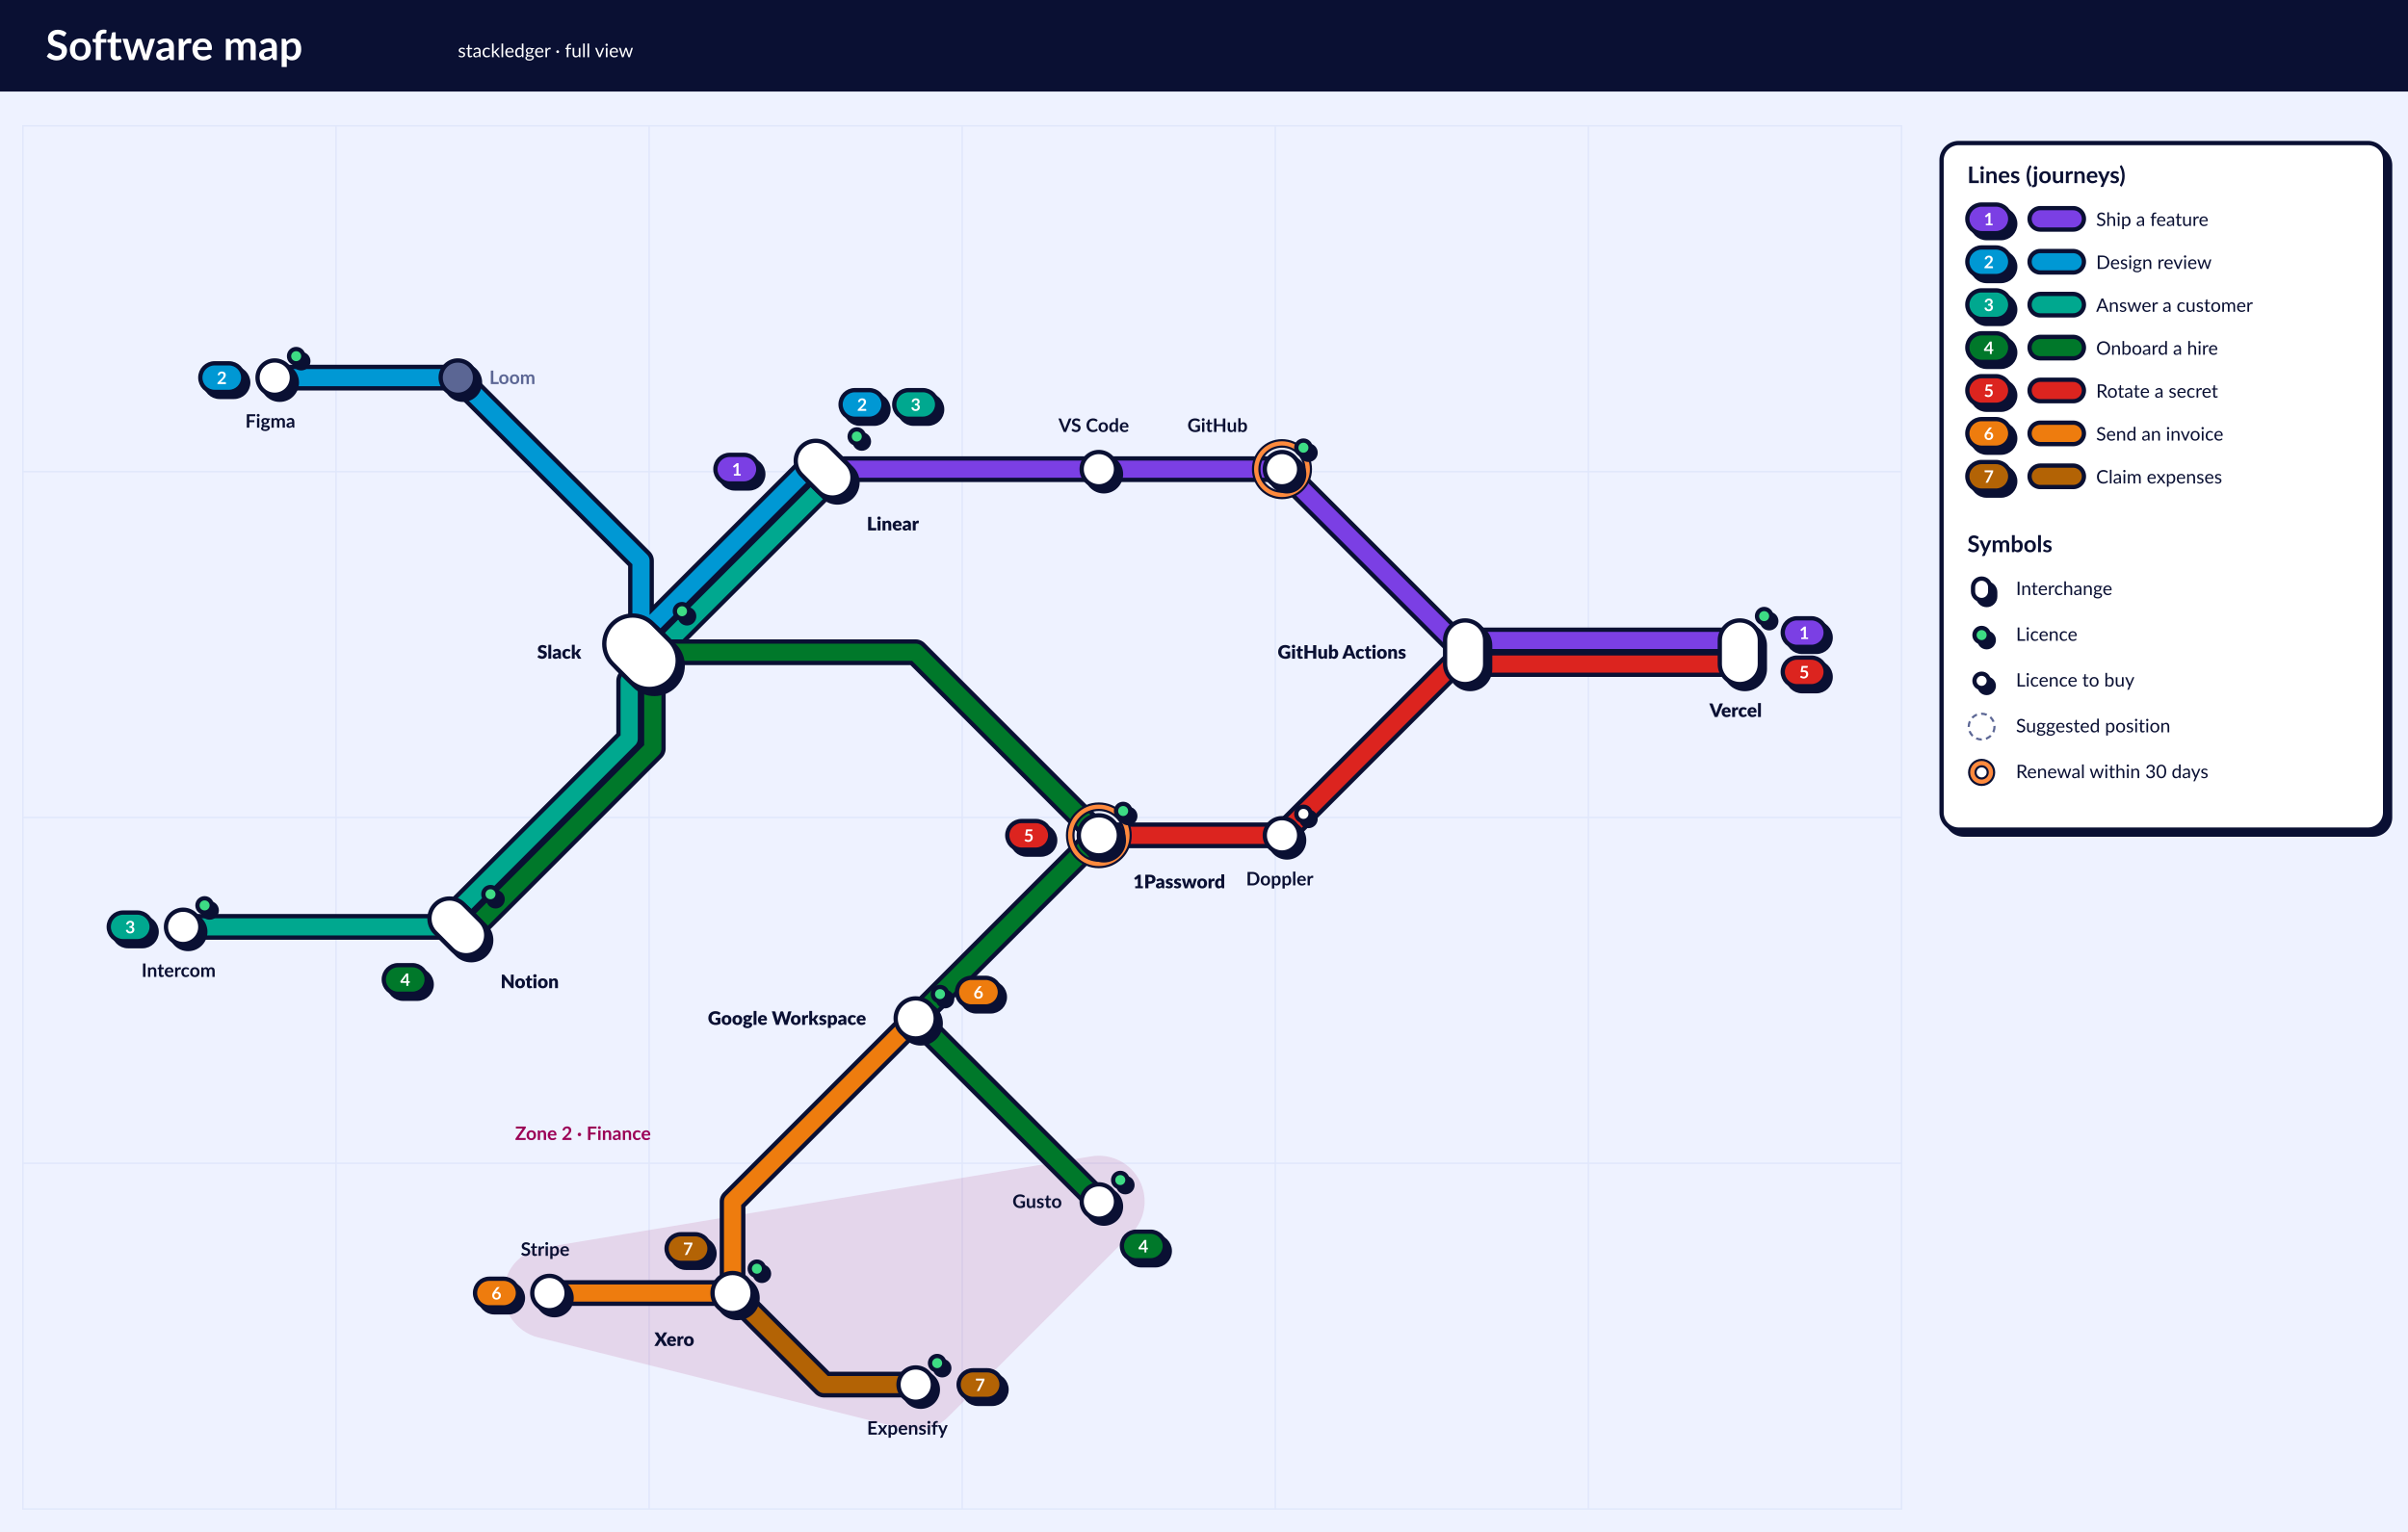
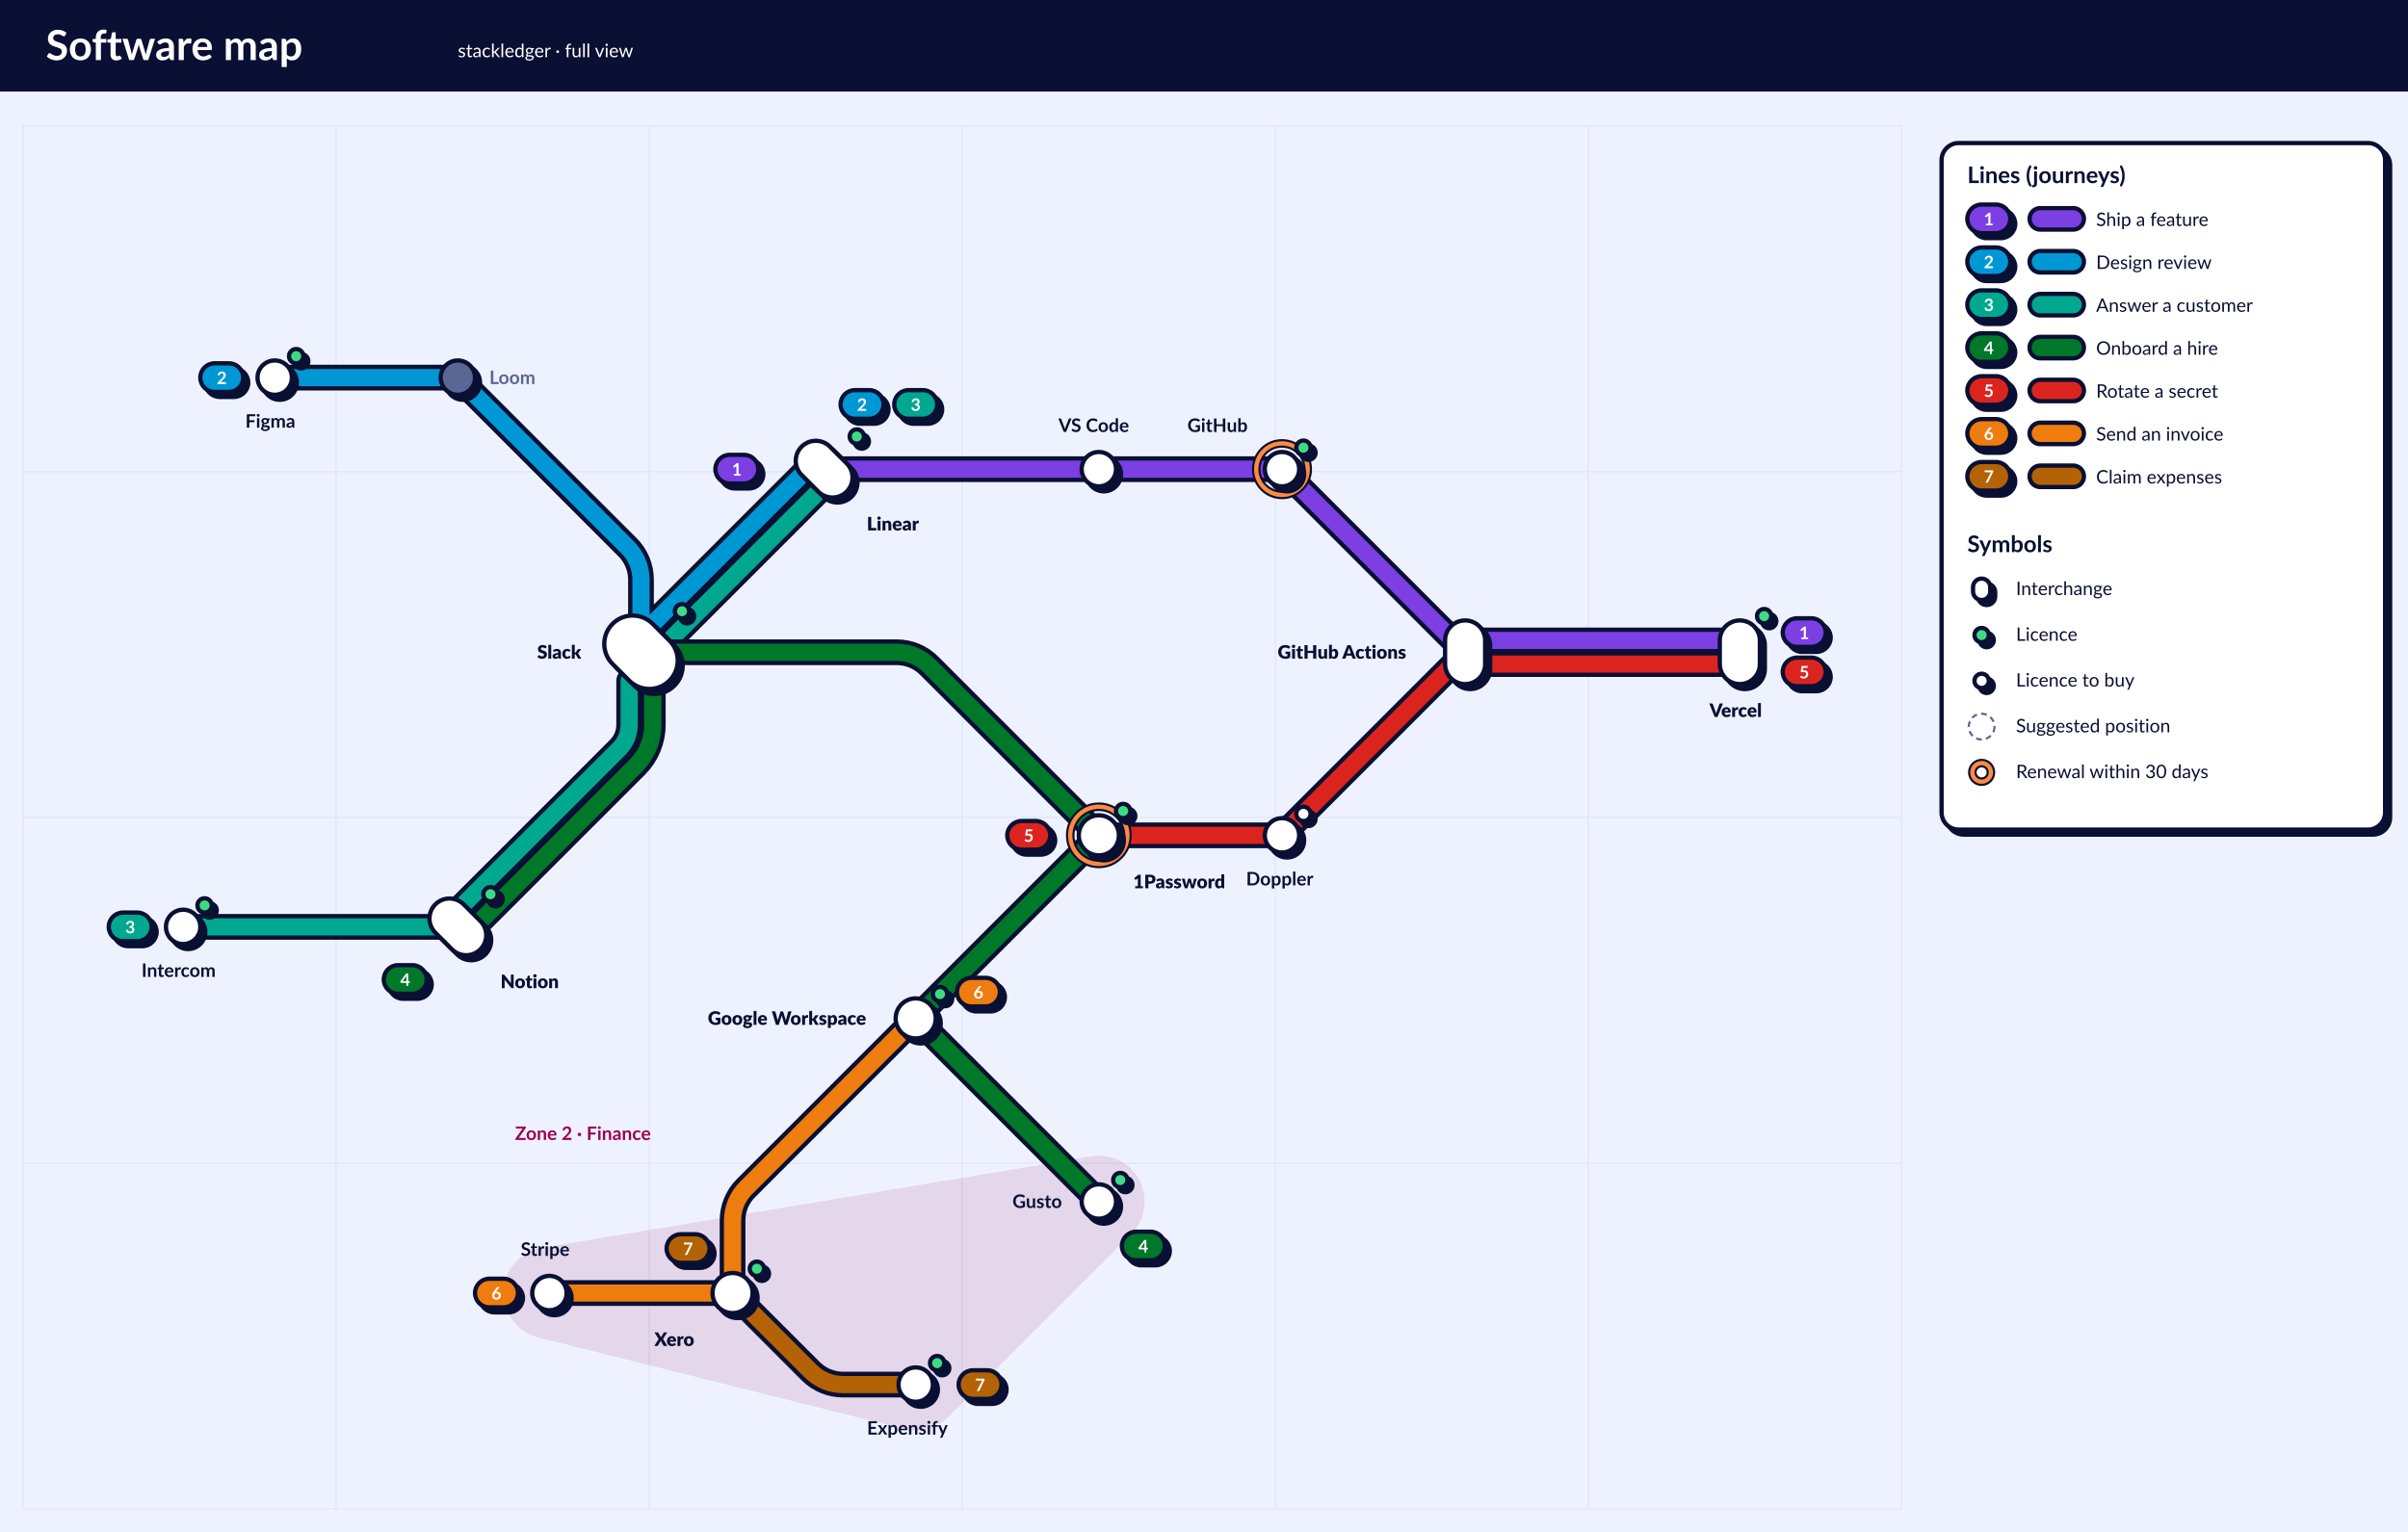
<svg xmlns="http://www.w3.org/2000/svg" role="img" viewBox="-64 -136 1683 1071" width="1683" height="1071" font-family="Lato, Helvetica Neue, Helvetica, Arial, sans-serif">
  <g>
    <rect x="-64" y="-136" width="1683" height="1071" fill="#EEF2FF" />
  </g>
  <g>
    <rect x="-48" y="-48" width="1313" height="967" fill="none" stroke="#E0E7FB" stroke-width="1" />
    <line x1="170.83" y1="-48" x2="170.83" y2="919" stroke="#E0E7FB" stroke-width="1" />
    <line x1="389.67" y1="-48" x2="389.67" y2="919" stroke="#E0E7FB" stroke-width="1" />
    <line x1="608.5" y1="-48" x2="608.5" y2="919" stroke="#E0E7FB" stroke-width="1" />
    <line x1="827.33" y1="-48" x2="827.33" y2="919" stroke="#E0E7FB" stroke-width="1" />
    <line x1="1046.17" y1="-48" x2="1046.17" y2="919" stroke="#E0E7FB" stroke-width="1" />
    <line x1="-48" y1="193.75" x2="1265" y2="193.75" stroke="#E0E7FB" stroke-width="1" />
    <line x1="-48" y1="435.5" x2="1265" y2="435.5" stroke="#E0E7FB" stroke-width="1" />
    <line x1="-48" y1="677.25" x2="1265" y2="677.25" stroke="#E0E7FB" stroke-width="1" />
  </g>
  <g>
    <g opacity="0.12" stroke="none">
      <polygon points="320,768 704,704 576,832" fill="#9B0056" stroke="#9B0056" stroke-width="64" stroke-linejoin="round" />
    </g>
    <text x="296" y="661" fill="#9B0056" font-size="13" font-weight="700" text-anchor="start">Zone 2 · Finance</text>
  </g>
  <g>
    <g data-ref="line:ship" data-line="line:ship">
      <path d="M512,192 L832,192 L951.75,311.75 L1152,311.75" fill="none" stroke-linecap="round" stroke-linejoin="round" stroke="#0A1033" stroke-width="18" />
      <path d="M512,192 L832,192 L951.75,311.75 L1152,311.75" fill="none" stroke-linecap="round" stroke-linejoin="round" stroke="#7B3FE4" stroke-width="12" />
    </g>
    <g data-ref="line:design" data-line="line:design">
-       <path d="M128,128 L256,128 L384,256 L384,320 L378.17,314.17 L506.17,186.17" fill="none" stroke-linecap="round" stroke-linejoin="round" stroke="#0A1033" stroke-width="18" />
-       <path d="M128,128 L256,128 L384,256 L384,320 L378.17,314.17 L506.17,186.17" fill="none" stroke-linecap="round" stroke-linejoin="round" stroke="#0098D4" stroke-width="12" />
+       <path d="M128,128 L256,128 L374.63,246.63 A32,32 0 0 1 384,269.25 L384,320 L378.17,314.17 L506.17,186.17" fill="none" stroke-linecap="round" stroke-linejoin="round" stroke="#0A1033" stroke-width="18" />
+       <path d="M128,128 L256,128 L374.63,246.63 A32,32 0 0 1 384,269.25 L384,320 L378.17,314.17 L506.17,186.17" fill="none" stroke-linecap="round" stroke-linejoin="round" stroke="#0098D4" stroke-width="12" />
    </g>
    <g data-ref="line:support" data-line="line:support">
-       <path d="M64,512 L244.33,512 L375.75,380.58 L375.75,339.92 L517.83,197.83" fill="none" stroke-linecap="round" stroke-linejoin="round" stroke="#0A1033" stroke-width="18" />
-       <path d="M64,512 L244.33,512 L375.75,380.58 L375.75,339.92 L517.83,197.83" fill="none" stroke-linecap="round" stroke-linejoin="round" stroke="#00A88F" stroke-width="12" />
+       <path d="M64,512 L244.33,512 L368.79,387.54 A23.75,23.75 0 0 0 375.75,370.75 L375.75,339.92 L517.83,197.83" fill="none" stroke-linecap="round" stroke-linejoin="round" stroke="#0A1033" stroke-width="18" />
+       <path d="M64,512 L244.33,512 L368.79,387.54 A23.75,23.75 0 0 0 375.75,370.75 L375.75,339.92 L517.83,197.83" fill="none" stroke-linecap="round" stroke-linejoin="round" stroke="#00A88F" stroke-width="12" />
    </g>
    <g data-ref="line:onboard" data-line="line:onboard">
-       <path d="M704,704 L576,576 L704,448 L576,320 L392.25,320 L392.25,387.42 L261.83,517.83" fill="none" stroke-linecap="round" stroke-linejoin="round" stroke="#0A1033" stroke-width="18" />
-       <path d="M704,704 L576,576 L704,448 L576,320 L392.25,320 L392.25,387.42 L261.83,517.83" fill="none" stroke-linecap="round" stroke-linejoin="round" stroke="#00782A" stroke-width="12" />
+       <path d="M704,704 L576,576 L704,448 L585.37,329.37 A32,32 0 0 0 562.75,320 L392.25,320 L392.25,370.75 A40.25,40.25 0 0 1 380.46,399.21 L261.83,517.83" fill="none" stroke-linecap="round" stroke-linejoin="round" stroke="#0A1033" stroke-width="18" />
+       <path d="M704,704 L576,576 L704,448 L585.37,329.37 A32,32 0 0 0 562.75,320 L392.25,320 L392.25,370.75 A40.25,40.25 0 0 1 380.46,399.21 L261.83,517.83" fill="none" stroke-linecap="round" stroke-linejoin="round" stroke="#00782A" stroke-width="12" />
    </g>
    <g data-ref="line:secrets" data-line="line:secrets">
      <path d="M704,448 L832,448 L951.75,328.25 L1152,328.25" fill="none" stroke-linecap="round" stroke-linejoin="round" stroke="#0A1033" stroke-width="18" />
      <path d="M704,448 L832,448 L951.75,328.25 L1152,328.25" fill="none" stroke-linecap="round" stroke-linejoin="round" stroke="#DC241F" stroke-width="12" />
    </g>
    <g data-ref="line:invoice" data-line="line:invoice">
-       <path d="M320,768 L448,768 L448,704 L576,576" fill="none" stroke-linecap="round" stroke-linejoin="round" stroke="#0A1033" stroke-width="18" />
-       <path d="M320,768 L448,768 L448,704 L576,576" fill="none" stroke-linecap="round" stroke-linejoin="round" stroke="#EE7C0E" stroke-width="12" />
+       <path d="M320,768 L448,768 L448,717.25 A32,32 0 0 1 457.37,694.63 L576,576" fill="none" stroke-linecap="round" stroke-linejoin="round" stroke="#0A1033" stroke-width="18" />
+       <path d="M320,768 L448,768 L448,717.25 A32,32 0 0 1 457.37,694.63 L576,576" fill="none" stroke-linecap="round" stroke-linejoin="round" stroke="#EE7C0E" stroke-width="12" />
    </g>
    <g data-ref="line:expenses" data-line="line:expenses">
-       <path d="M576,832 L512,832 L448,768" fill="none" stroke-linecap="round" stroke-linejoin="round" stroke="#0A1033" stroke-width="18" />
-       <path d="M576,832 L512,832 L448,768" fill="none" stroke-linecap="round" stroke-linejoin="round" stroke="#B36305" stroke-width="12" />
+       <path d="M576,832 L525.25,832 A32,32 0 0 1 502.63,822.63 L448,768" fill="none" stroke-linecap="round" stroke-linejoin="round" stroke="#0A1033" stroke-width="18" />
+       <path d="M576,832 L525.25,832 A32,32 0 0 1 502.63,822.63 L448,768" fill="none" stroke-linecap="round" stroke-linejoin="round" stroke="#B36305" stroke-width="12" />
    </g>
    <g data-line="line:ship">
      <rect x="439.5" y="185.5" width="30" height="20" rx="10" fill="#0A1033" stroke="#0A1033" stroke-width="3" stroke-linejoin="round" />
      <rect x="436" y="182" width="30" height="20" rx="10" fill="#7B3FE4" stroke="#0A1033" stroke-width="3" stroke-linejoin="round" />
      <text x="451" y="196.5" fill="#FFFFFF" font-size="12" font-weight="700" text-anchor="middle">1</text>
    </g>
    <g data-line="line:ship">
      <rect x="1185.5" y="299.75" width="30" height="20" rx="10" fill="#0A1033" stroke="#0A1033" stroke-width="3" stroke-linejoin="round" />
      <rect x="1182" y="296.25" width="30" height="20" rx="10" fill="#7B3FE4" stroke="#0A1033" stroke-width="3" stroke-linejoin="round" />
      <text x="1197" y="310.75" fill="#FFFFFF" font-size="12" font-weight="700" text-anchor="middle">1</text>
    </g>
    <g data-line="line:secrets">
      <rect x="1185.5" y="327.25" width="30" height="20" rx="10" fill="#0A1033" stroke="#0A1033" stroke-width="3" stroke-linejoin="round" />
      <rect x="1182" y="323.75" width="30" height="20" rx="10" fill="#DC241F" stroke="#0A1033" stroke-width="3" stroke-linejoin="round" />
      <text x="1197" y="338.25" fill="#FFFFFF" font-size="12" font-weight="700" text-anchor="middle">5</text>
    </g>
    <g data-line="line:design">
      <rect x="79.5" y="121.5" width="30" height="20" rx="10" fill="#0A1033" stroke="#0A1033" stroke-width="3" stroke-linejoin="round" />
      <rect x="76" y="118" width="30" height="20" rx="10" fill="#0098D4" stroke="#0A1033" stroke-width="3" stroke-linejoin="round" />
      <text x="91" y="132.5" fill="#FFFFFF" font-size="12" font-weight="700" text-anchor="middle">2</text>
    </g>
    <g data-line="line:design">
      <rect x="527" y="140.25" width="30" height="20" rx="10" fill="#0A1033" stroke="#0A1033" stroke-width="3" stroke-linejoin="round" />
      <rect x="523.5" y="136.75" width="30" height="20" rx="10" fill="#0098D4" stroke="#0A1033" stroke-width="3" stroke-linejoin="round" />
      <text x="538.5" y="151.25" fill="#FFFFFF" font-size="12" font-weight="700" text-anchor="middle">2</text>
    </g>
    <g data-line="line:support">
      <rect x="564.5" y="140.25" width="30" height="20" rx="10" fill="#0A1033" stroke="#0A1033" stroke-width="3" stroke-linejoin="round" />
      <rect x="561" y="136.75" width="30" height="20" rx="10" fill="#00A88F" stroke="#0A1033" stroke-width="3" stroke-linejoin="round" />
      <text x="576" y="151.25" fill="#FFFFFF" font-size="12" font-weight="700" text-anchor="middle">3</text>
    </g>
    <g data-line="line:support">
      <rect x="15.5" y="505.5" width="30" height="20" rx="10" fill="#0A1033" stroke="#0A1033" stroke-width="3" stroke-linejoin="round" />
      <rect x="12" y="502" width="30" height="20" rx="10" fill="#00A88F" stroke="#0A1033" stroke-width="3" stroke-linejoin="round" />
      <text x="27" y="516.5" fill="#FFFFFF" font-size="12" font-weight="700" text-anchor="middle">3</text>
    </g>
    <g data-line="line:onboard">
      <rect x="723.61" y="728.61" width="30" height="20" rx="10" fill="#0A1033" stroke="#0A1033" stroke-width="3" stroke-linejoin="round" />
      <rect x="720.11" y="725.11" width="30" height="20" rx="10" fill="#00782A" stroke="#0A1033" stroke-width="3" stroke-linejoin="round" />
      <text x="735.11" y="739.61" fill="#FFFFFF" font-size="12" font-weight="700" text-anchor="middle">4</text>
    </g>
    <g data-line="line:onboard">
      <rect x="207.73" y="542.27" width="30" height="20" rx="10" fill="#0A1033" stroke="#0A1033" stroke-width="3" stroke-linejoin="round" />
      <rect x="204.23" y="538.77" width="30" height="20" rx="10" fill="#00782A" stroke="#0A1033" stroke-width="3" stroke-linejoin="round" />
      <text x="219.23" y="553.27" fill="#FFFFFF" font-size="12" font-weight="700" text-anchor="middle">4</text>
    </g>
    <g data-line="line:secrets">
      <rect x="643.5" y="441.5" width="30" height="20" rx="10" fill="#0A1033" stroke="#0A1033" stroke-width="3" stroke-linejoin="round" />
      <rect x="640" y="438" width="30" height="20" rx="10" fill="#DC241F" stroke="#0A1033" stroke-width="3" stroke-linejoin="round" />
      <text x="655" y="452.5" fill="#FFFFFF" font-size="12" font-weight="700" text-anchor="middle">5</text>
    </g>
    <g data-line="line:invoice">
      <rect x="271.5" y="761.5" width="30" height="20" rx="10" fill="#0A1033" stroke="#0A1033" stroke-width="3" stroke-linejoin="round" />
      <rect x="268" y="758" width="30" height="20" rx="10" fill="#EE7C0E" stroke="#0A1033" stroke-width="3" stroke-linejoin="round" />
      <text x="283" y="772.5" fill="#FFFFFF" font-size="12" font-weight="700" text-anchor="middle">6</text>
    </g>
    <g data-line="line:invoice">
      <rect x="608.34" y="551.12" width="30" height="20" rx="10" fill="#0A1033" stroke="#0A1033" stroke-width="3" stroke-linejoin="round" />
      <rect x="604.84" y="547.62" width="30" height="20" rx="10" fill="#EE7C0E" stroke="#0A1033" stroke-width="3" stroke-linejoin="round" />
      <text x="619.84" y="562.12" fill="#FFFFFF" font-size="12" font-weight="700" text-anchor="middle">6</text>
    </g>
    <g data-line="line:expenses">
      <rect x="609.5" y="825.5" width="30" height="20" rx="10" fill="#0A1033" stroke="#0A1033" stroke-width="3" stroke-linejoin="round" />
      <rect x="606" y="822" width="30" height="20" rx="10" fill="#B36305" stroke="#0A1033" stroke-width="3" stroke-linejoin="round" />
      <text x="621" y="836.5" fill="#FFFFFF" font-size="12" font-weight="700" text-anchor="middle">7</text>
    </g>
    <g data-line="line:expenses">
      <rect x="405.39" y="730.39" width="30" height="20" rx="10" fill="#0A1033" stroke="#0A1033" stroke-width="3" stroke-linejoin="round" />
      <rect x="401.89" y="726.89" width="30" height="20" rx="10" fill="#B36305" stroke="#0A1033" stroke-width="3" stroke-linejoin="round" />
      <text x="416.89" y="741.39" fill="#FFFFFF" font-size="12" font-weight="700" text-anchor="middle">7</text>
    </g>
  </g>
  <g>
    <g data-ref="component:actions" data-line="line:ship line:secrets">
      <path d="M977.5,331.75 L977.5,315.25 A14,14 0 0 0 949.5,315.25 L949.5,331.75 A14,14 0 0 0 977.5,331.75 Z" fill="#0A1033" stroke="#0A1033" stroke-width="3" stroke-linejoin="round" />
      <path d="M974,328.25 L974,311.75 A14,14 0 0 0 946,311.75 L946,328.25 A14,14 0 0 0 974,328.25 Z" fill="#FFFFFF" stroke="#0A1033" stroke-width="3" stroke-linejoin="round" />
    </g>
    <g data-ref="component:doppler" data-line="line:secrets">
      <circle cx="835.5" cy="451.5" r="12" fill="#0A1033" stroke="#0A1033" stroke-width="3" stroke-linejoin="round" />
      <circle cx="832" cy="448" r="12" fill="#FFFFFF" stroke="#0A1033" stroke-width="3" stroke-linejoin="round" />
      <circle cx="850.5" cy="436.5" r="5" fill="#0A1033" stroke="#0A1033" stroke-width="3" stroke-linejoin="round" />
      <circle cx="847" cy="433" r="5" fill="#FFFFFF" stroke="#0A1033" stroke-width="3" stroke-linejoin="round" />
    </g>
    <g data-ref="component:expensify" data-line="line:expenses" data-zone="finance">
      <circle cx="579.5" cy="835.5" r="12" fill="#0A1033" stroke="#0A1033" stroke-width="3" stroke-linejoin="round" />
      <circle cx="576" cy="832" r="12" fill="#FFFFFF" stroke="#0A1033" stroke-width="3" stroke-linejoin="round" />
      <circle cx="594.5" cy="820.5" r="5" fill="#0A1033" stroke="#0A1033" stroke-width="3" stroke-linejoin="round" />
      <circle cx="591" cy="817" r="5" fill="#3DDC84" stroke="#0A1033" stroke-width="3" stroke-linejoin="round" />
    </g>
    <g data-ref="component:figma" data-line="line:design">
      <circle cx="131.5" cy="131.5" r="12" fill="#0A1033" stroke="#0A1033" stroke-width="3" stroke-linejoin="round" />
      <circle cx="128" cy="128" r="12" fill="#FFFFFF" stroke="#0A1033" stroke-width="3" stroke-linejoin="round" />
      <circle cx="146.5" cy="116.5" r="5" fill="#0A1033" stroke="#0A1033" stroke-width="3" stroke-linejoin="round" />
      <circle cx="143" cy="113" r="5" fill="#3DDC84" stroke="#0A1033" stroke-width="3" stroke-linejoin="round" />
    </g>
    <g data-ref="component:github" data-line="line:ship">
      <circle cx="832" cy="192" r="18" fill="none" stroke="#0A1033" stroke-width="6" />
      <circle cx="832" cy="192" r="18" fill="none" stroke="#FF8A3D" stroke-width="3" />
      <circle cx="835.5" cy="195.5" r="12" fill="#0A1033" stroke="#0A1033" stroke-width="3" stroke-linejoin="round" />
      <circle cx="832" cy="192" r="12" fill="#FFFFFF" stroke="#0A1033" stroke-width="3" stroke-linejoin="round" />
      <circle cx="850.5" cy="180.5" r="5" fill="#0A1033" stroke="#0A1033" stroke-width="3" stroke-linejoin="round" />
      <circle cx="847" cy="177" r="5" fill="#3DDC84" stroke="#0A1033" stroke-width="3" stroke-linejoin="round" />
    </g>
    <g data-ref="component:google" data-line="line:onboard line:invoice">
      <circle cx="579.5" cy="579.5" r="14" fill="#0A1033" stroke="#0A1033" stroke-width="3" stroke-linejoin="round" />
      <circle cx="576" cy="576" r="14" fill="#FFFFFF" stroke="#0A1033" stroke-width="3" stroke-linejoin="round" />
      <circle cx="596.5" cy="562.5" r="5" fill="#0A1033" stroke="#0A1033" stroke-width="3" stroke-linejoin="round" />
      <circle cx="593" cy="559" r="5" fill="#3DDC84" stroke="#0A1033" stroke-width="3" stroke-linejoin="round" />
    </g>
    <g data-ref="component:gusto" data-line="line:onboard" data-zone="finance">
      <circle cx="707.5" cy="707.5" r="12" fill="#0A1033" stroke="#0A1033" stroke-width="3" stroke-linejoin="round" />
      <circle cx="704" cy="704" r="12" fill="#FFFFFF" stroke="#0A1033" stroke-width="3" stroke-linejoin="round" />
      <circle cx="722.5" cy="692.5" r="5" fill="#0A1033" stroke="#0A1033" stroke-width="3" stroke-linejoin="round" />
      <circle cx="719" cy="689" r="5" fill="#3DDC84" stroke="#0A1033" stroke-width="3" stroke-linejoin="round" />
    </g>
    <g data-ref="component:intercom" data-line="line:support">
      <circle cx="67.5" cy="515.5" r="12" fill="#0A1033" stroke="#0A1033" stroke-width="3" stroke-linejoin="round" />
      <circle cx="64" cy="512" r="12" fill="#FFFFFF" stroke="#0A1033" stroke-width="3" stroke-linejoin="round" />
      <circle cx="82.5" cy="500.5" r="5" fill="#0A1033" stroke="#0A1033" stroke-width="3" stroke-linejoin="round" />
      <circle cx="79" cy="497" r="5" fill="#3DDC84" stroke="#0A1033" stroke-width="3" stroke-linejoin="round" />
    </g>
    <g data-ref="component:linear" data-line="line:ship line:design line:support">
      <path d="M531.23,191.43 L519.57,179.77 A14,14 0 0 0 499.77,199.57 L511.43,211.23 A14,14 0 0 0 531.23,191.43 Z" fill="#0A1033" stroke="#0A1033" stroke-width="3" stroke-linejoin="round" />
      <path d="M527.73,187.93 L516.07,176.27 A14,14 0 0 0 496.27,196.07 L507.93,207.73 A14,14 0 0 0 527.73,187.93 Z" fill="#FFFFFF" stroke="#0A1033" stroke-width="3" stroke-linejoin="round" />
      <circle cx="538.33" cy="172.67" r="5" fill="#0A1033" stroke="#0A1033" stroke-width="3" stroke-linejoin="round" />
      <circle cx="534.83" cy="169.17" r="5" fill="#3DDC84" stroke="#0A1033" stroke-width="3" stroke-linejoin="round" />
    </g>
    <g data-ref="component:loom" data-line="line:design">
      <circle cx="259.5" cy="131.5" r="12" fill="#0A1033" stroke="#0A1033" stroke-width="3" stroke-linejoin="round" />
      <circle cx="256" cy="128" r="12" fill="#5B6694" stroke="#0A1033" stroke-width="3" stroke-linejoin="round" />
    </g>
    <g data-ref="component:notion" data-line="line:support line:onboard">
      <path d="M275.23,511.43 L263.57,499.77 A14,14 0 0 0 243.77,519.57 L255.43,531.23 A14,14 0 0 0 275.23,511.43 Z" fill="#0A1033" stroke="#0A1033" stroke-width="3" stroke-linejoin="round" />
      <path d="M271.73,507.93 L260.07,496.27 A14,14 0 0 0 240.27,516.07 L251.93,527.73 A14,14 0 0 0 271.73,507.93 Z" fill="#FFFFFF" stroke="#0A1033" stroke-width="3" stroke-linejoin="round" />
      <circle cx="282.33" cy="492.67" r="5" fill="#0A1033" stroke="#0A1033" stroke-width="3" stroke-linejoin="round" />
      <circle cx="278.83" cy="489.17" r="5" fill="#3DDC84" stroke="#0A1033" stroke-width="3" stroke-linejoin="round" />
    </g>
    <g data-ref="component:onepass" data-line="line:onboard line:secrets">
      <circle cx="704" cy="448" r="20" fill="none" stroke="#0A1033" stroke-width="6" />
      <circle cx="704" cy="448" r="20" fill="none" stroke="#FF8A3D" stroke-width="3" />
      <circle cx="707.5" cy="451.5" r="14" fill="#0A1033" stroke="#0A1033" stroke-width="3" stroke-linejoin="round" />
      <circle cx="704" cy="448" r="14" fill="#FFFFFF" stroke="#0A1033" stroke-width="3" stroke-linejoin="round" />
      <circle cx="724.5" cy="434.5" r="5" fill="#0A1033" stroke="#0A1033" stroke-width="3" stroke-linejoin="round" />
      <circle cx="721" cy="431" r="5" fill="#3DDC84" stroke="#0A1033" stroke-width="3" stroke-linejoin="round" />
    </g>
    <g data-ref="component:slack" data-line="line:design line:support line:onboard">
      <path d="M407.36,315.31 L395.69,303.64 A19.83,19.83 0 0 0 367.64,331.69 L379.31,343.36 A19.83,19.83 0 0 0 407.36,315.31 Z" fill="#0A1033" stroke="#0A1033" stroke-width="3" stroke-linejoin="round" />
      <path d="M403.86,311.81 L392.19,300.14 A19.83,19.83 0 0 0 364.14,328.19 L375.81,339.86 A19.83,19.83 0 0 0 403.86,311.81 Z" fill="#FFFFFF" stroke="#0A1033" stroke-width="3" stroke-linejoin="round" />
      <circle cx="416.17" cy="294.83" r="5" fill="#0A1033" stroke="#0A1033" stroke-width="3" stroke-linejoin="round" />
      <circle cx="412.67" cy="291.33" r="5" fill="#3DDC84" stroke="#0A1033" stroke-width="3" stroke-linejoin="round" />
    </g>
    <g data-ref="component:stripe" data-line="line:invoice" data-zone="finance">
      <circle cx="323.5" cy="771.5" r="12" fill="#0A1033" stroke="#0A1033" stroke-width="3" stroke-linejoin="round" />
      <circle cx="320" cy="768" r="12" fill="#FFFFFF" stroke="#0A1033" stroke-width="3" stroke-linejoin="round" />
    </g>
    <g data-ref="component:vercel" data-line="line:ship line:secrets">
      <path d="M1141.5,315.25 L1141.5,331.75 A14,14 0 0 0 1169.5,331.75 L1169.5,315.25 A14,14 0 0 0 1141.5,315.25 Z" fill="#0A1033" stroke="#0A1033" stroke-width="3" stroke-linejoin="round" />
      <path d="M1138,311.75 L1138,328.25 A14,14 0 0 0 1166,328.25 L1166,311.75 A14,14 0 0 0 1138,311.75 Z" fill="#FFFFFF" stroke="#0A1033" stroke-width="3" stroke-linejoin="round" />
      <circle cx="1172.5" cy="298.25" r="5" fill="#0A1033" stroke="#0A1033" stroke-width="3" stroke-linejoin="round" />
      <circle cx="1169" cy="294.75" r="5" fill="#3DDC84" stroke="#0A1033" stroke-width="3" stroke-linejoin="round" />
    </g>
    <g data-ref="component:vscode" data-line="line:ship">
      <circle cx="707.5" cy="195.5" r="12" fill="#0A1033" stroke="#0A1033" stroke-width="3" stroke-linejoin="round" />
      <circle cx="704" cy="192" r="12" fill="#FFFFFF" stroke="#0A1033" stroke-width="3" stroke-linejoin="round" />
    </g>
    <g data-ref="component:xero" data-line="line:invoice line:expenses" data-zone="finance">
      <circle cx="451.5" cy="771.5" r="14" fill="#0A1033" stroke="#0A1033" stroke-width="3" stroke-linejoin="round" />
      <circle cx="448" cy="768" r="14" fill="#FFFFFF" stroke="#0A1033" stroke-width="3" stroke-linejoin="round" />
      <circle cx="468.5" cy="754.5" r="5" fill="#0A1033" stroke="#0A1033" stroke-width="3" stroke-linejoin="round" />
      <circle cx="465" cy="751" r="5" fill="#3DDC84" stroke="#0A1033" stroke-width="3" stroke-linejoin="round" />
    </g>
  </g>
  <g>
    <text x="541.83" y="234.83" fill="#0A1033" font-size="13" font-weight="900" data-line="line:ship line:design line:support">Linear</text>
    <text x="311.43" y="324.5" fill="#0A1033" font-size="13" font-weight="900" data-line="line:design line:support line:onboard">Slack</text>
    <text x="828.95" y="324.5" fill="#0A1033" font-size="13" font-weight="900" data-line="line:ship line:secrets">GitHub Actions</text>
    <text x="430.7" y="580.5" fill="#0A1033" font-size="13" font-weight="900" data-line="line:onboard line:invoice">Google Workspace</text>
    <text x="285.83" y="554.83" fill="#0A1033" font-size="13" font-weight="900" data-line="line:support line:onboard">Notion</text>
    <text x="728" y="485" fill="#0A1033" font-size="13" font-weight="900" data-line="line:onboard line:secrets">1Password</text>
    <text x="1130.8" y="365.25" fill="#0A1033" font-size="13" font-weight="900" data-line="line:ship line:secrets">Vercel</text>
    <text x="393.4" y="805" fill="#0A1033" font-size="13" font-weight="900" data-line="line:invoice line:expenses" data-zone="finance">Xero</text>
    <text x="806.9" y="483" fill="#0A1033" font-size="13" font-weight="700" data-line="line:secrets">Doppler</text>
    <text x="541.95" y="867" fill="#0A1033" font-size="13" font-weight="700" data-line="line:expenses" data-zone="finance">Expensify</text>
    <text x="107.45" y="163" fill="#0A1033" font-size="13" font-weight="700" data-line="line:design">Figma</text>
    <text x="765.9" y="166" fill="#0A1033" font-size="13" font-weight="700" data-line="line:ship">GitHub</text>
    <text x="643.6" y="708.5" fill="#0A1033" font-size="13" font-weight="700" data-line="line:onboard" data-zone="finance">Gusto</text>
    <text x="34.9" y="547" fill="#0A1033" font-size="13" font-weight="700" data-line="line:support">Intercom</text>
    <text x="278" y="132.5" fill="#5B6694" font-size="13" font-weight="700" data-line="line:design">Loom</text>
    <text x="299.95" y="742" fill="#0A1033" font-size="13" font-weight="700" data-line="line:invoice" data-zone="finance">Stripe</text>
    <text x="675.8" y="166" fill="#0A1033" font-size="13" font-weight="700" data-line="line:ship">VS Code</text>
  </g>
  <g>
    <rect x="-64" y="-136" width="1683" height="64" fill="#0A1033" />
    <text x="-32" y="-94" fill="#FFFFFF" font-size="29" font-weight="700">Software map</text>
    <text x="256" y="-96" fill="#FFFFFF" font-size="13">stackledger · full view</text>
  </g>
  <g>
    <rect x="1296.5" y="-32.5" width="310" height="480" fill="#0A1033" stroke="#0A1033" stroke-width="3" rx="12" />
    <rect x="1293" y="-36" width="310" height="480" fill="#FFFFFF" stroke="#0A1033" stroke-width="3" rx="12" />
    <text x="1311" y="-8" fill="#0A1033" font-size="16" font-weight="700">Lines (journeys)</text>
    <g data-line="line:ship">
      <rect x="1314.5" y="10.5" width="30" height="20" rx="10" fill="#0A1033" stroke="#0A1033" stroke-width="3" stroke-linejoin="round" />
      <rect x="1311" y="7" width="30" height="20" rx="10" fill="#7B3FE4" stroke="#0A1033" stroke-width="3" stroke-linejoin="round" />
      <text x="1326" y="21.5" fill="#FFFFFF" font-size="12" font-weight="700" text-anchor="middle">1</text>
      <path d="M1362,17 L1385,17" fill="none" stroke-linecap="round" stroke-linejoin="round" stroke="#0A1033" stroke-width="18" />
      <path d="M1362,17 L1385,17" fill="none" stroke-linecap="round" stroke-linejoin="round" stroke="#7B3FE4" stroke-width="12" />
      <text x="1401" y="22" fill="#0A1033" font-size="13">Ship a feature</text>
    </g>
    <g data-line="line:design">
      <rect x="1314.5" y="40.5" width="30" height="20" rx="10" fill="#0A1033" stroke="#0A1033" stroke-width="3" stroke-linejoin="round" />
      <rect x="1311" y="37" width="30" height="20" rx="10" fill="#0098D4" stroke="#0A1033" stroke-width="3" stroke-linejoin="round" />
      <text x="1326" y="51.5" fill="#FFFFFF" font-size="12" font-weight="700" text-anchor="middle">2</text>
      <path d="M1362,47 L1385,47" fill="none" stroke-linecap="round" stroke-linejoin="round" stroke="#0A1033" stroke-width="18" />
      <path d="M1362,47 L1385,47" fill="none" stroke-linecap="round" stroke-linejoin="round" stroke="#0098D4" stroke-width="12" />
      <text x="1401" y="52" fill="#0A1033" font-size="13">Design review</text>
    </g>
    <g data-line="line:support">
      <rect x="1314.5" y="70.5" width="30" height="20" rx="10" fill="#0A1033" stroke="#0A1033" stroke-width="3" stroke-linejoin="round" />
      <rect x="1311" y="67" width="30" height="20" rx="10" fill="#00A88F" stroke="#0A1033" stroke-width="3" stroke-linejoin="round" />
      <text x="1326" y="81.5" fill="#FFFFFF" font-size="12" font-weight="700" text-anchor="middle">3</text>
      <path d="M1362,77 L1385,77" fill="none" stroke-linecap="round" stroke-linejoin="round" stroke="#0A1033" stroke-width="18" />
      <path d="M1362,77 L1385,77" fill="none" stroke-linecap="round" stroke-linejoin="round" stroke="#00A88F" stroke-width="12" />
      <text x="1401" y="82" fill="#0A1033" font-size="13">Answer a customer</text>
    </g>
    <g data-line="line:onboard">
      <rect x="1314.5" y="100.5" width="30" height="20" rx="10" fill="#0A1033" stroke="#0A1033" stroke-width="3" stroke-linejoin="round" />
      <rect x="1311" y="97" width="30" height="20" rx="10" fill="#00782A" stroke="#0A1033" stroke-width="3" stroke-linejoin="round" />
      <text x="1326" y="111.5" fill="#FFFFFF" font-size="12" font-weight="700" text-anchor="middle">4</text>
      <path d="M1362,107 L1385,107" fill="none" stroke-linecap="round" stroke-linejoin="round" stroke="#0A1033" stroke-width="18" />
      <path d="M1362,107 L1385,107" fill="none" stroke-linecap="round" stroke-linejoin="round" stroke="#00782A" stroke-width="12" />
      <text x="1401" y="112" fill="#0A1033" font-size="13">Onboard a hire</text>
    </g>
    <g data-line="line:secrets">
      <rect x="1314.5" y="130.5" width="30" height="20" rx="10" fill="#0A1033" stroke="#0A1033" stroke-width="3" stroke-linejoin="round" />
      <rect x="1311" y="127" width="30" height="20" rx="10" fill="#DC241F" stroke="#0A1033" stroke-width="3" stroke-linejoin="round" />
      <text x="1326" y="141.5" fill="#FFFFFF" font-size="12" font-weight="700" text-anchor="middle">5</text>
      <path d="M1362,137 L1385,137" fill="none" stroke-linecap="round" stroke-linejoin="round" stroke="#0A1033" stroke-width="18" />
      <path d="M1362,137 L1385,137" fill="none" stroke-linecap="round" stroke-linejoin="round" stroke="#DC241F" stroke-width="12" />
      <text x="1401" y="142" fill="#0A1033" font-size="13">Rotate a secret</text>
    </g>
    <g data-line="line:invoice">
      <rect x="1314.5" y="160.5" width="30" height="20" rx="10" fill="#0A1033" stroke="#0A1033" stroke-width="3" stroke-linejoin="round" />
      <rect x="1311" y="157" width="30" height="20" rx="10" fill="#EE7C0E" stroke="#0A1033" stroke-width="3" stroke-linejoin="round" />
      <text x="1326" y="171.5" fill="#FFFFFF" font-size="12" font-weight="700" text-anchor="middle">6</text>
      <path d="M1362,167 L1385,167" fill="none" stroke-linecap="round" stroke-linejoin="round" stroke="#0A1033" stroke-width="18" />
      <path d="M1362,167 L1385,167" fill="none" stroke-linecap="round" stroke-linejoin="round" stroke="#EE7C0E" stroke-width="12" />
      <text x="1401" y="172" fill="#0A1033" font-size="13">Send an invoice</text>
    </g>
    <g data-line="line:expenses">
      <rect x="1314.5" y="190.5" width="30" height="20" rx="10" fill="#0A1033" stroke="#0A1033" stroke-width="3" stroke-linejoin="round" />
      <rect x="1311" y="187" width="30" height="20" rx="10" fill="#B36305" stroke="#0A1033" stroke-width="3" stroke-linejoin="round" />
      <text x="1326" y="201.5" fill="#FFFFFF" font-size="12" font-weight="700" text-anchor="middle">7</text>
      <path d="M1362,197 L1385,197" fill="none" stroke-linecap="round" stroke-linejoin="round" stroke="#0A1033" stroke-width="18" />
      <path d="M1362,197 L1385,197" fill="none" stroke-linecap="round" stroke-linejoin="round" stroke="#B36305" stroke-width="12" />
      <text x="1401" y="202" fill="#0A1033" font-size="13">Claim expenses</text>
    </g>
    <text x="1311" y="250" fill="#0A1033" font-size="16" font-weight="700">Symbols</text>
    <path d="M1318.5,278 L1318.5,281 A6,6 0 0 0 1330.5,281 L1330.5,278 A6,6 0 0 0 1318.5,278 Z" fill="#0A1033" stroke="#0A1033" stroke-width="3" stroke-linejoin="round" />
    <path d="M1315,274.5 L1315,277.5 A6,6 0 0 0 1327,277.5 L1327,274.5 A6,6 0 0 0 1315,274.5 Z" fill="#FFFFFF" stroke="#0A1033" stroke-width="3" stroke-linejoin="round" />
    <text x="1345" y="280" fill="#0A1033" font-size="13">Interchange</text>
    <circle cx="1324.5" cy="311.5" r="5" fill="#0A1033" stroke="#0A1033" stroke-width="3" stroke-linejoin="round" />
    <circle cx="1321" cy="308" r="5" fill="#3DDC84" stroke="#0A1033" stroke-width="3" stroke-linejoin="round" />
    <text x="1345" y="312" fill="#0A1033" font-size="13">Licence</text>
    <circle cx="1324.5" cy="343.5" r="5" fill="#0A1033" stroke="#0A1033" stroke-width="3" stroke-linejoin="round" />
    <circle cx="1321" cy="340" r="5" fill="#FFFFFF" stroke="#0A1033" stroke-width="3" stroke-linejoin="round" />
    <text x="1345" y="344" fill="#0A1033" font-size="13">Licence to buy</text>
    <circle cx="1321" cy="372" r="9" fill="none" stroke="#5B6694" stroke-width="1.5" stroke-dasharray="4 3" />
    <text x="1345" y="376" fill="#0A1033" font-size="13">Suggested position</text>
    <circle cx="1321" cy="404" r="6.5" fill="none" stroke="#0A1033" stroke-width="6" />
    <circle cx="1321" cy="404" r="6.5" fill="none" stroke="#FF8A3D" stroke-width="3" />
    <text x="1345" y="408" fill="#0A1033" font-size="13">Renewal within 30 days</text>
  </g>
</svg>
